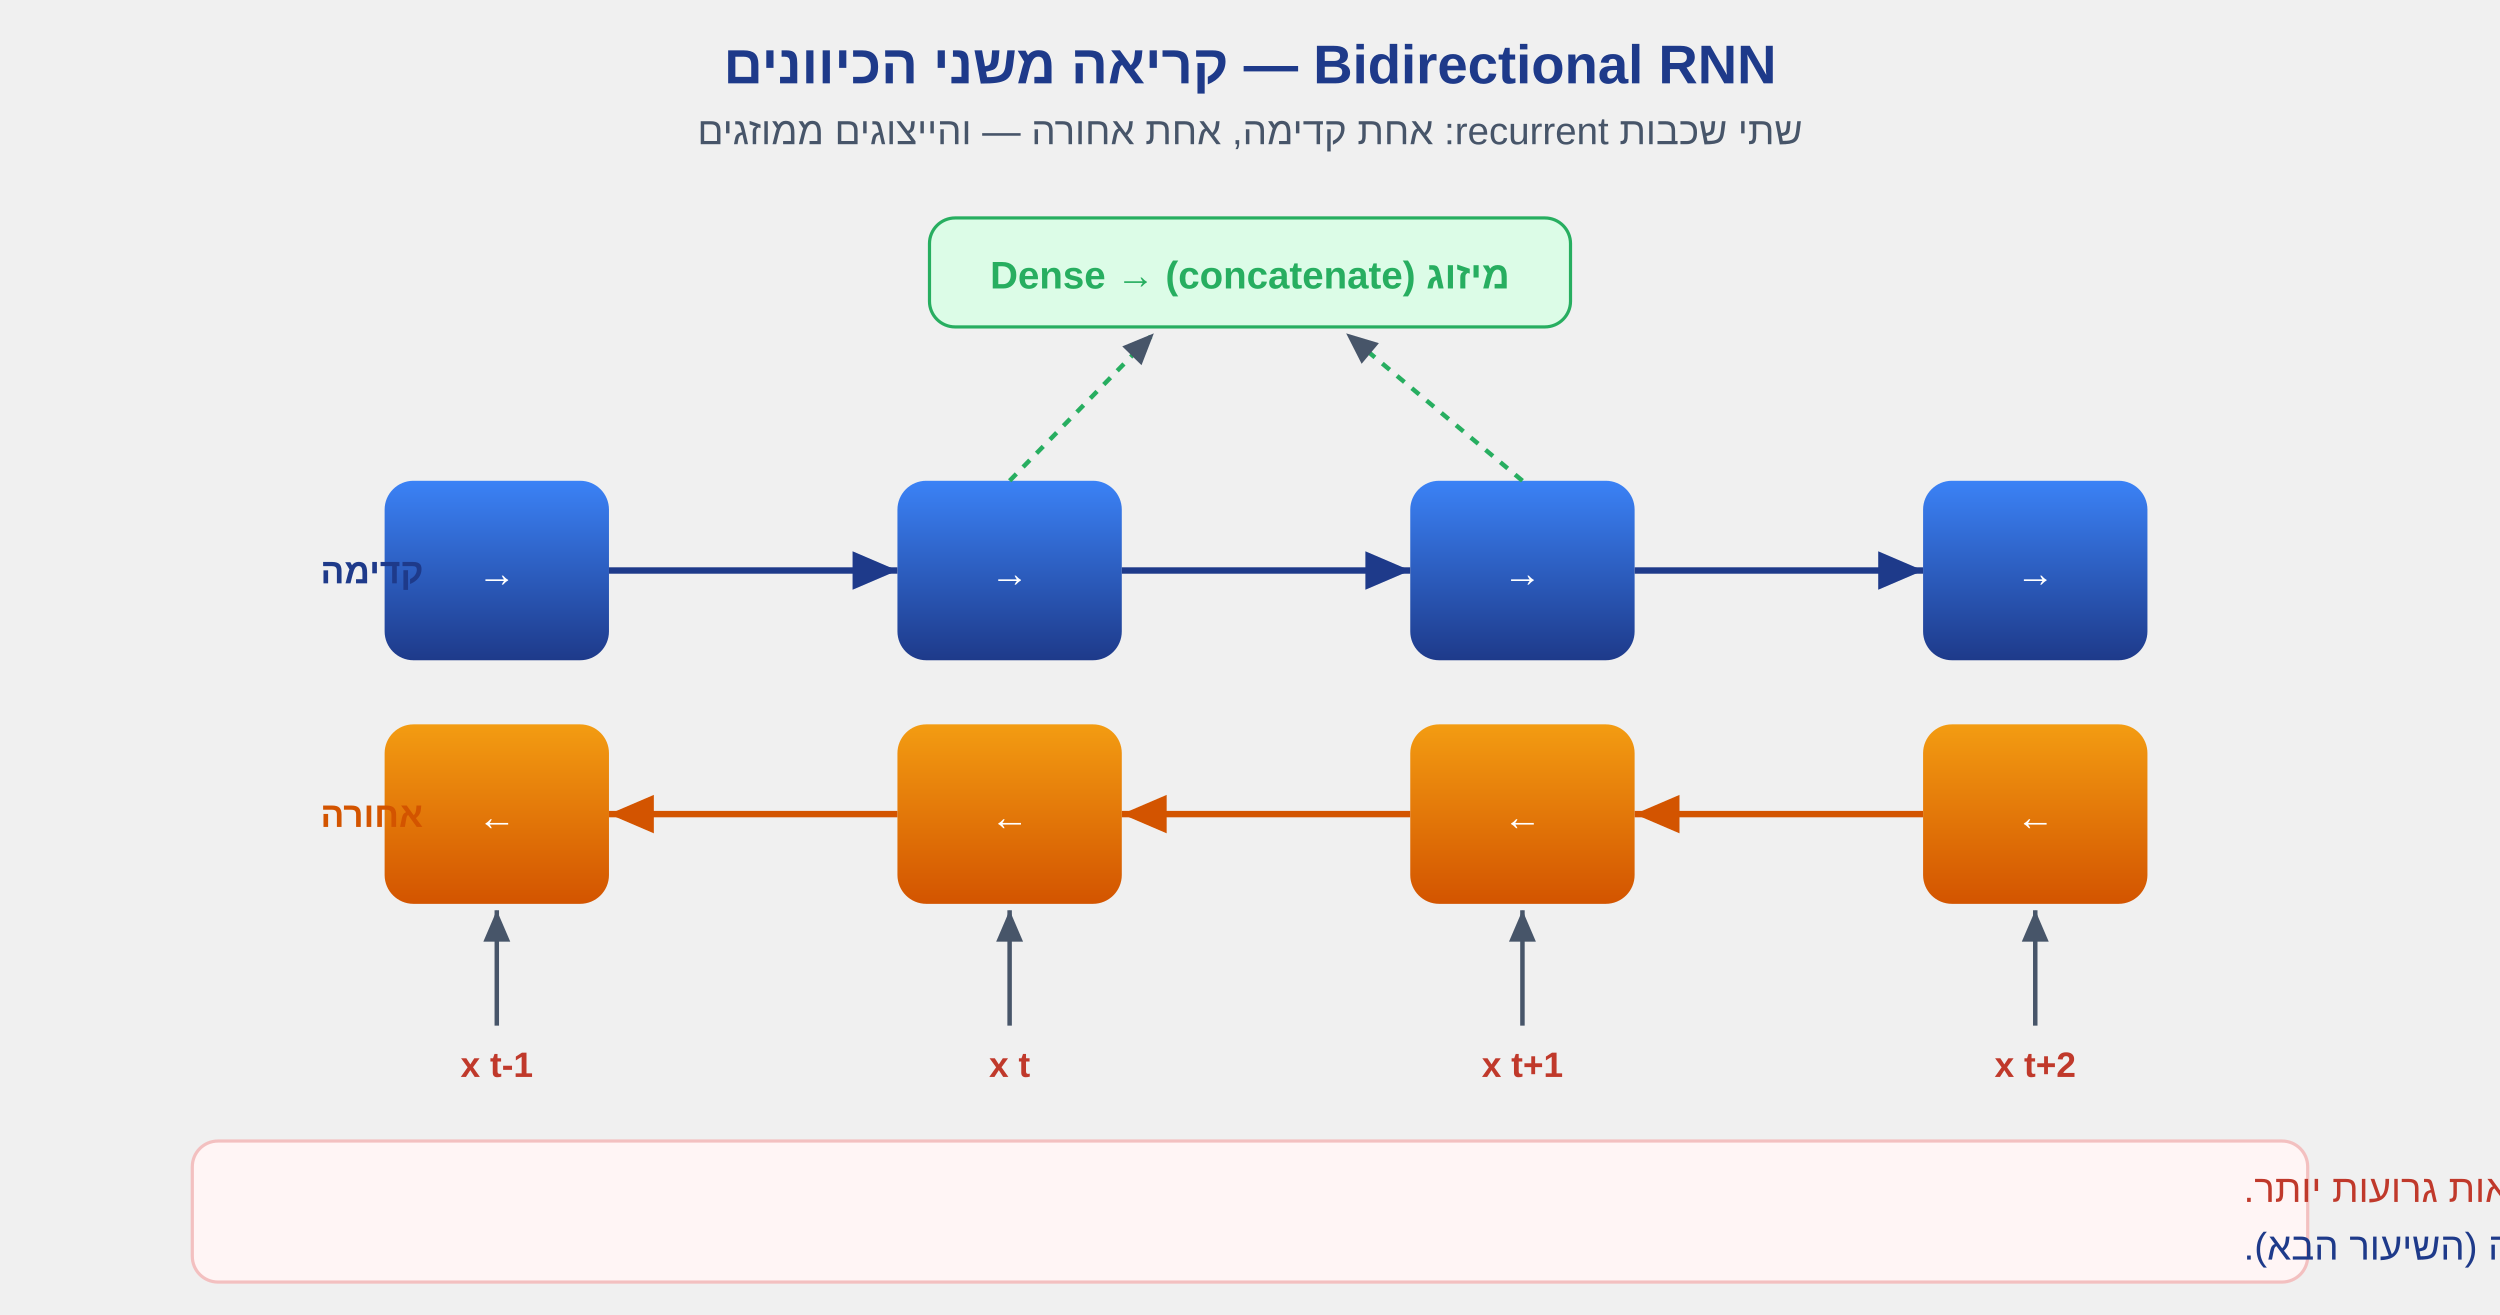
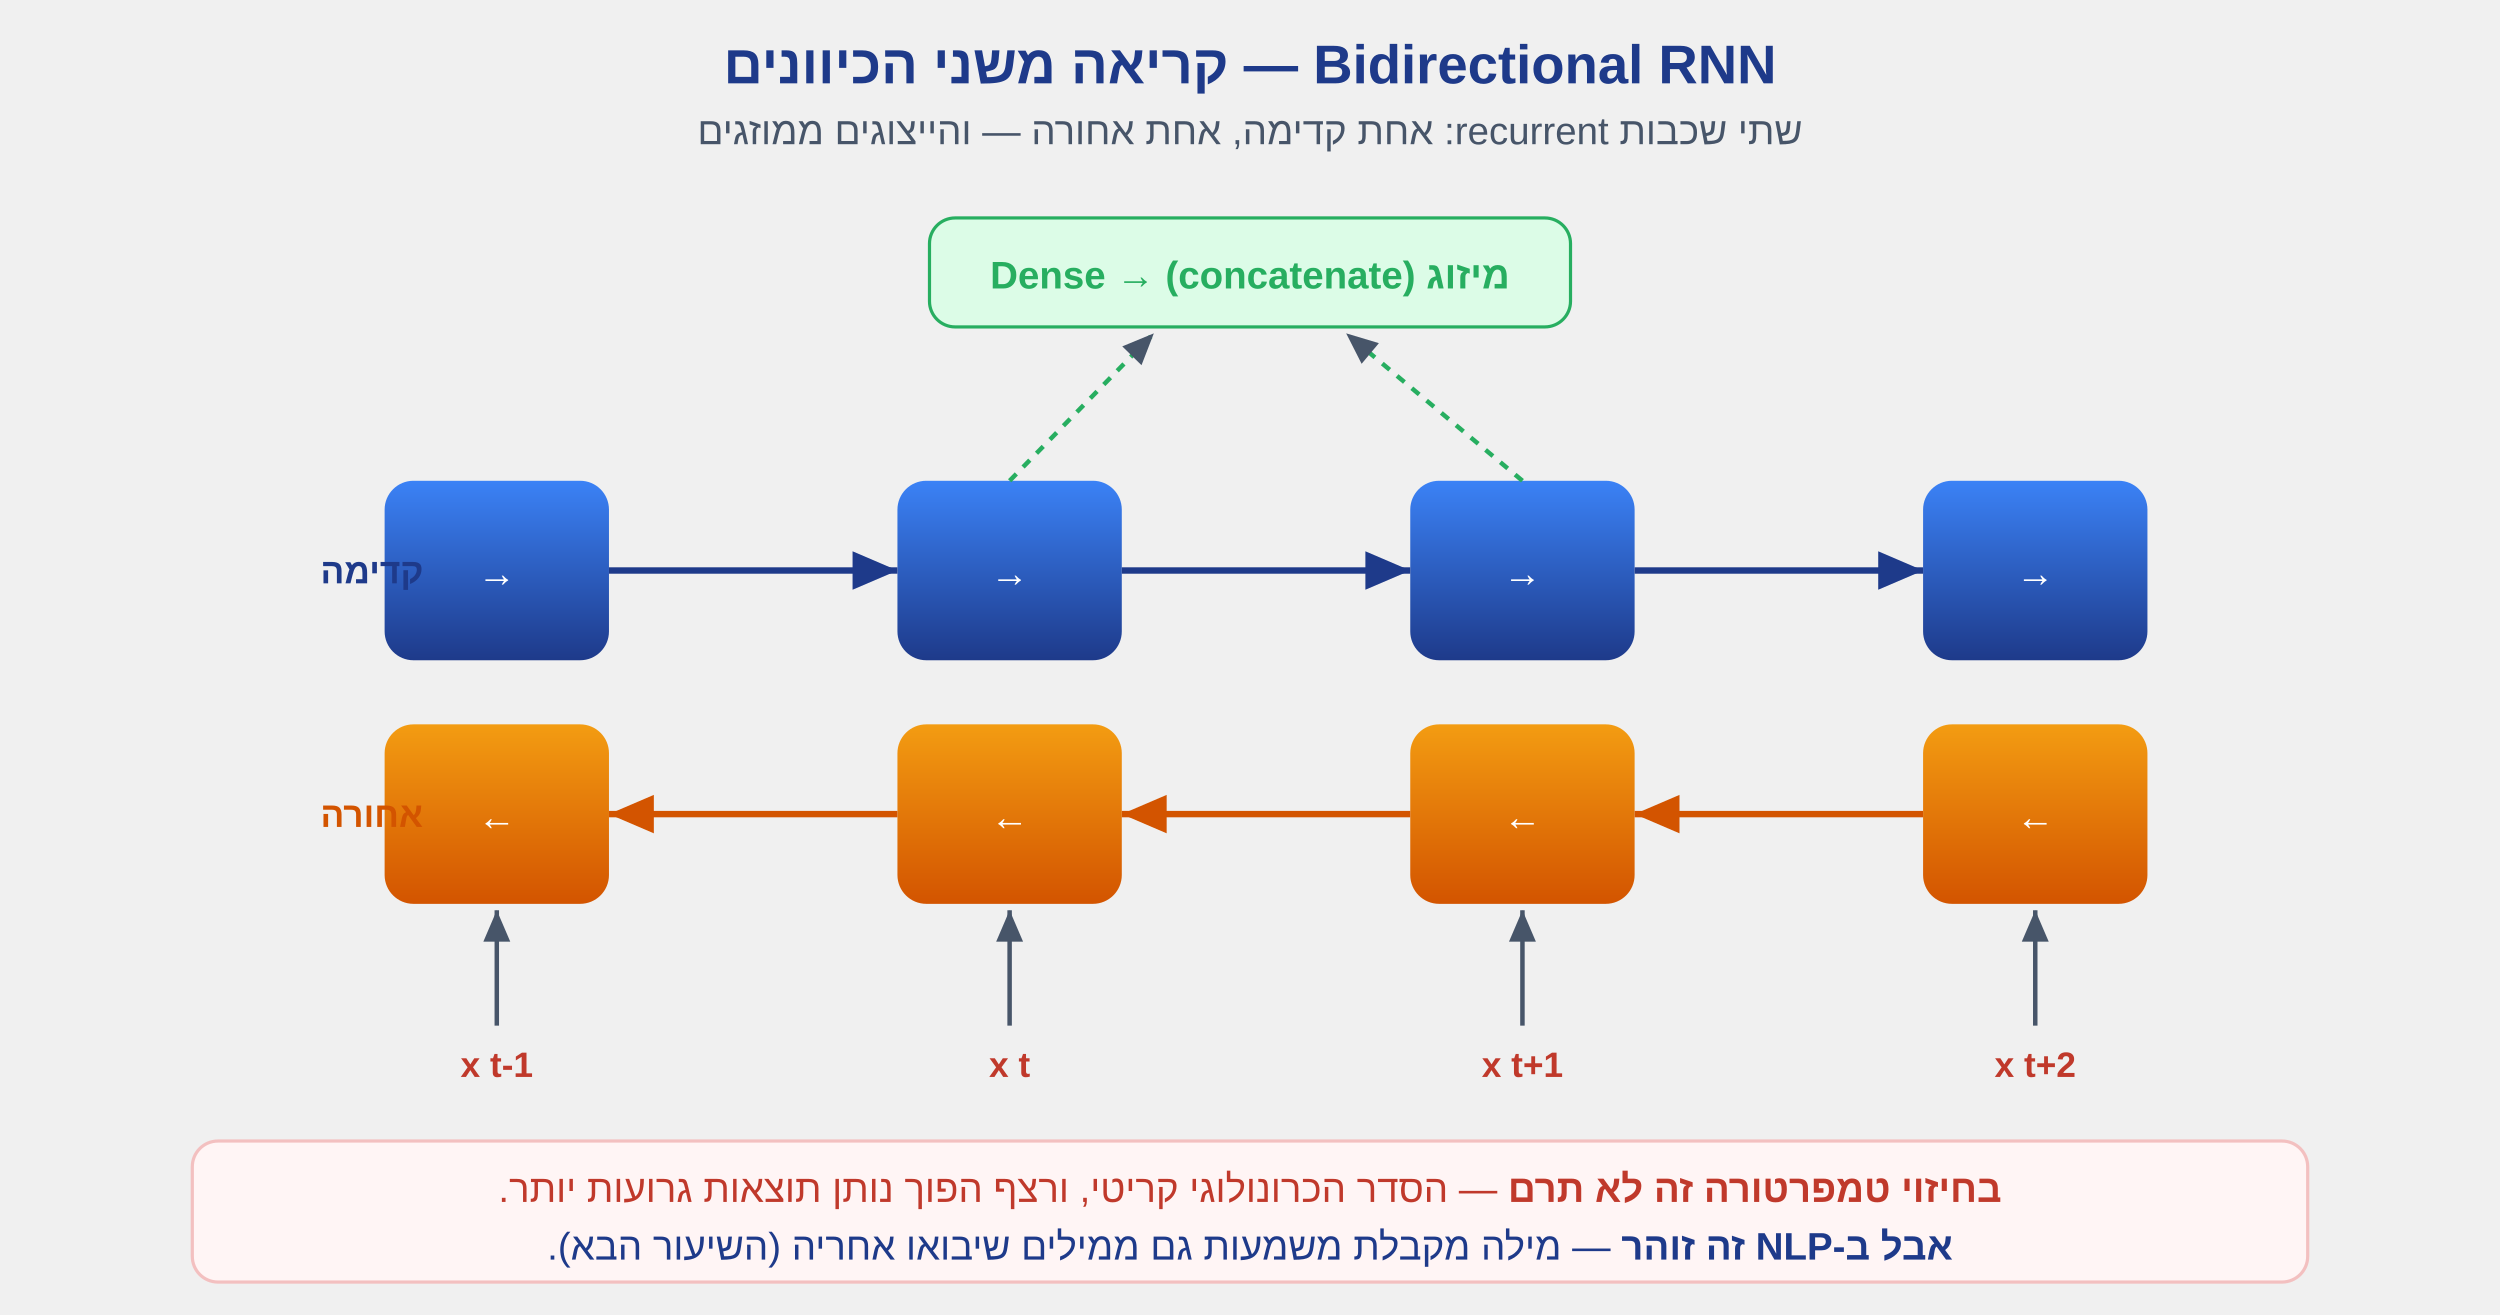
<svg xmlns="http://www.w3.org/2000/svg" viewBox="0 0 780 410" font-family="Segoe UI, Arial, sans-serif">
  <defs>
    <linearGradient id="fwd" x1="0" y1="0" x2="0" y2="1">
      <stop offset="0%" stop-color="#3b82f6" />
      <stop offset="100%" stop-color="#1e3a8a" />
    </linearGradient>
    <linearGradient id="bwd" x1="0" y1="0" x2="0" y2="1">
      <stop offset="0%" stop-color="#f39c12" />
      <stop offset="100%" stop-color="#d35400" />
    </linearGradient>
    <marker id="ar9f" markerWidth="9" markerHeight="9" refX="7" refY="3" orient="auto">
      <path d="M0,0 L7,3 L0,6 Z" fill="#1e3a8a" />
    </marker>
    <marker id="ar9fO" markerWidth="9" markerHeight="9" refX="7" refY="3" orient="auto">
      <path d="M0,0 L7,3 L0,6 Z" fill="#d35400" />
    </marker>
    <marker id="ar9fG" markerWidth="9" markerHeight="9" refX="7" refY="3" orient="auto">
      <path d="M0,0 L7,3 L0,6 Z" fill="#475569" />
    </marker>
  </defs>
  <text x="390" y="26" text-anchor="middle" font-size="17" font-weight="700" fill="#1e3a8a" direction="rtl">Bidirectional RNN — קריאה משני הכיוונים</text>
  <text x="390" y="45" text-anchor="middle" font-size="12" fill="#475569" direction="rtl">שתי שכבות recurrent: אחת קדימה, אחת אחורה — והייצוגים ממוזגים</text>
  <rect x="290" y="68" width="200" height="34" rx="8" fill="#dcfce7" stroke="#27ae60" />
  <text x="390" y="90" text-anchor="middle" font-size="12" font-weight="700" fill="#27ae60" direction="rtl">מיזוג (concatenate) → Dense</text>
  <g>
    <rect x="120" y="150" width="70" height="56" rx="9" fill="url(#fwd)" />
    <text x="155" y="183" text-anchor="middle" font-size="12" fill="#fff" font-weight="700">→</text>
    <rect x="280" y="150" width="70" height="56" rx="9" fill="url(#fwd)" />
    <text x="315" y="183" text-anchor="middle" font-size="12" fill="#fff" font-weight="700">→</text>
    <rect x="440" y="150" width="70" height="56" rx="9" fill="url(#fwd)" />
    <text x="475" y="183" text-anchor="middle" font-size="12" fill="#fff" font-weight="700">→</text>
    <rect x="600" y="150" width="70" height="56" rx="9" fill="url(#fwd)" />
    <text x="635" y="183" text-anchor="middle" font-size="12" fill="#fff" font-weight="700">→</text>
    <line x1="190" y1="178" x2="280" y2="178" stroke="#1e3a8a" stroke-width="2" marker-end="url(#ar9f)" />
    <line x1="350" y1="178" x2="440" y2="178" stroke="#1e3a8a" stroke-width="2" marker-end="url(#ar9f)" />
    <line x1="510" y1="178" x2="600" y2="178" stroke="#1e3a8a" stroke-width="2" marker-end="url(#ar9f)" />
  </g>
  <text x="100" y="182" text-anchor="end" font-size="11" fill="#1e3a8a" font-weight="700" direction="rtl">קדימה</text>
  <g>
    <rect x="120" y="226" width="70" height="56" rx="9" fill="url(#bwd)" />
    <text x="155" y="259" text-anchor="middle" font-size="12" fill="#fff" font-weight="700">←</text>
    <rect x="280" y="226" width="70" height="56" rx="9" fill="url(#bwd)" />
    <text x="315" y="259" text-anchor="middle" font-size="12" fill="#fff" font-weight="700">←</text>
    <rect x="440" y="226" width="70" height="56" rx="9" fill="url(#bwd)" />
    <text x="475" y="259" text-anchor="middle" font-size="12" fill="#fff" font-weight="700">←</text>
    <rect x="600" y="226" width="70" height="56" rx="9" fill="url(#bwd)" />
    <text x="635" y="259" text-anchor="middle" font-size="12" fill="#fff" font-weight="700">←</text>
    <line x1="600" y1="254" x2="510" y2="254" stroke="#d35400" stroke-width="2" marker-end="url(#ar9fO)" />
    <line x1="440" y1="254" x2="350" y2="254" stroke="#d35400" stroke-width="2" marker-end="url(#ar9fO)" />
    <line x1="280" y1="254" x2="190" y2="254" stroke="#d35400" stroke-width="2" marker-end="url(#ar9fO)" />
  </g>
  <text x="100" y="258" text-anchor="end" font-size="11" fill="#d35400" font-weight="700" direction="rtl">אחורה</text>
  <line x1="315" y1="150" x2="360" y2="104" stroke="#27ae60" stroke-width="1.4" stroke-dasharray="3,3" marker-end="url(#ar9fG)" />
  <line x1="475" y1="150" x2="420" y2="104" stroke="#27ae60" stroke-width="1.4" stroke-dasharray="3,3" marker-end="url(#ar9fG)" />
  <g font-size="11" fill="#c0392b" font-weight="700" text-anchor="middle">
    <line x1="155" y1="320" x2="155" y2="284" stroke="#475569" stroke-width="1.4" marker-end="url(#ar9fG)" />
    <line x1="315" y1="320" x2="315" y2="284" stroke="#475569" stroke-width="1.4" marker-end="url(#ar9fG)" />
    <line x1="475" y1="320" x2="475" y2="284" stroke="#475569" stroke-width="1.4" marker-end="url(#ar9fG)" />
    <line x1="635" y1="320" x2="635" y2="284" stroke="#475569" stroke-width="1.4" marker-end="url(#ar9fG)" />
    <text x="155" y="336">x t-1</text>
    <text x="315" y="336">x t</text>
    <text x="475" y="336">x t+1</text>
    <text x="635" y="336">x t+2</text>
  </g>
  <rect x="60" y="356" width="660" height="44" rx="8" fill="#fff5f5" stroke="#f3c0c0" />
-   <text x="700" y="375" text-anchor="end" font-size="12" fill="#c0392b" direction="rtl">
+   <text x="390" y="375" text-anchor="middle" font-size="12" fill="#c0392b" direction="rtl">
    <tspan font-weight="700">בחיזוי טמפרטורה זה לא תרם</tspan> — הסדר הכרונולוגי קריטי, ורצף הפוך נותן תוצאות גרועות יותר.</text>
-   <text x="700" y="393" text-anchor="end" font-size="12" fill="#1e3a8a" direction="rtl">
+   <text x="390" y="393" text-anchor="middle" font-size="12" fill="#1e3a8a" direction="rtl">
    <tspan font-weight="700">אבל ב-NLP זה זוהר</tspan> — מילה מקבלת משמעות גם ממילים שיבואו אחריה (השיעור הבא).</text>
</svg>
